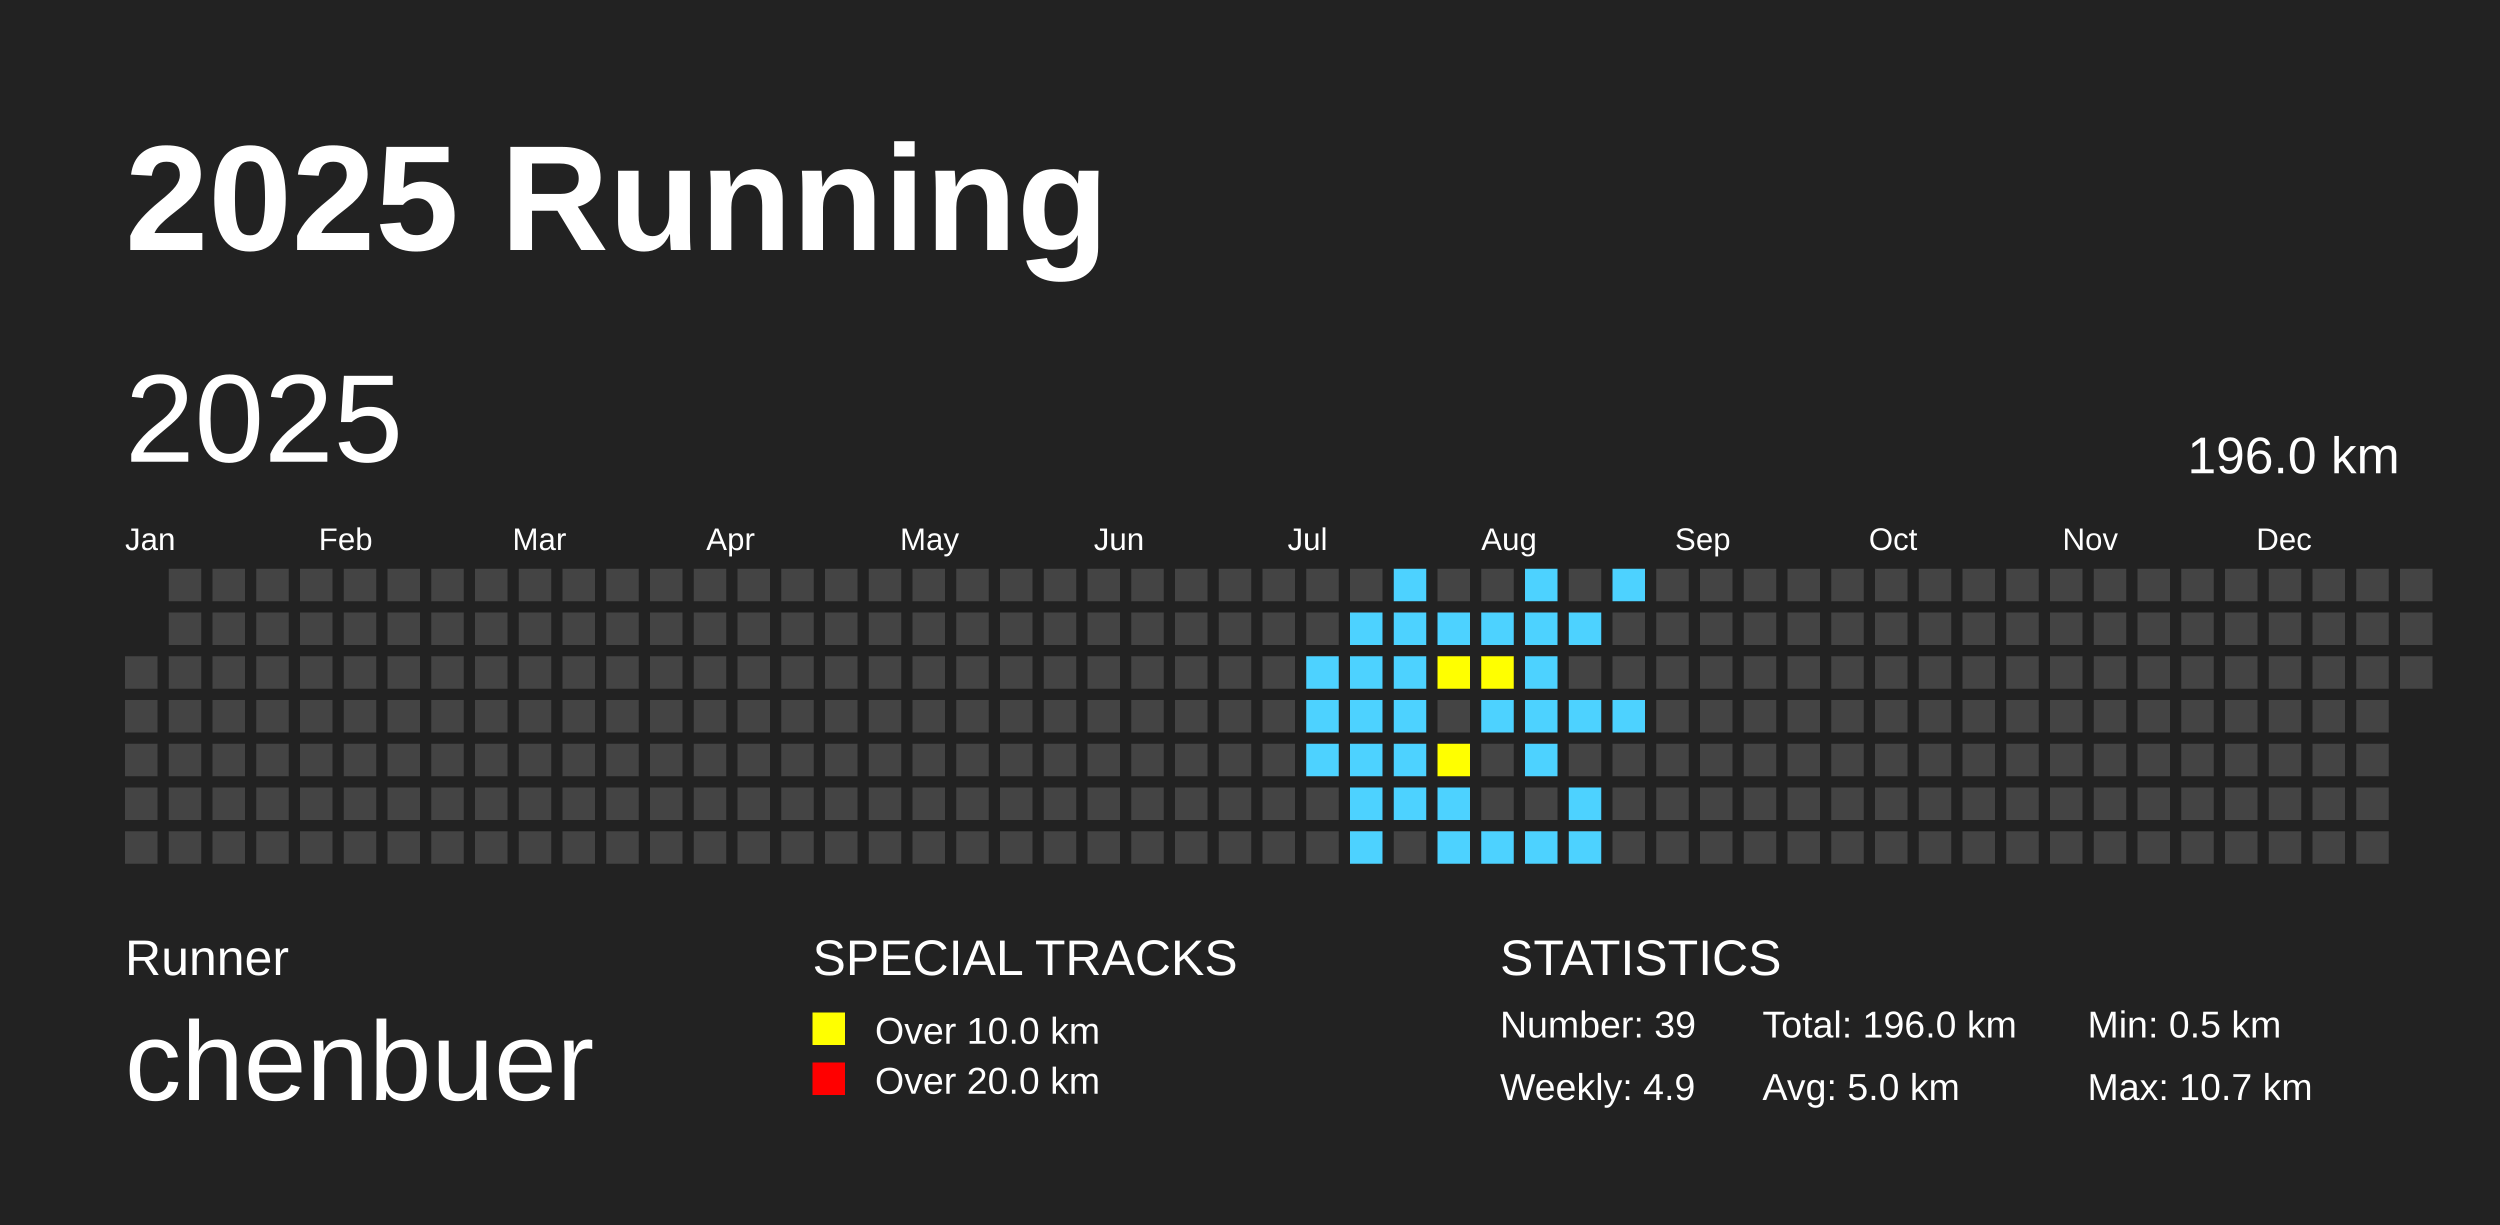
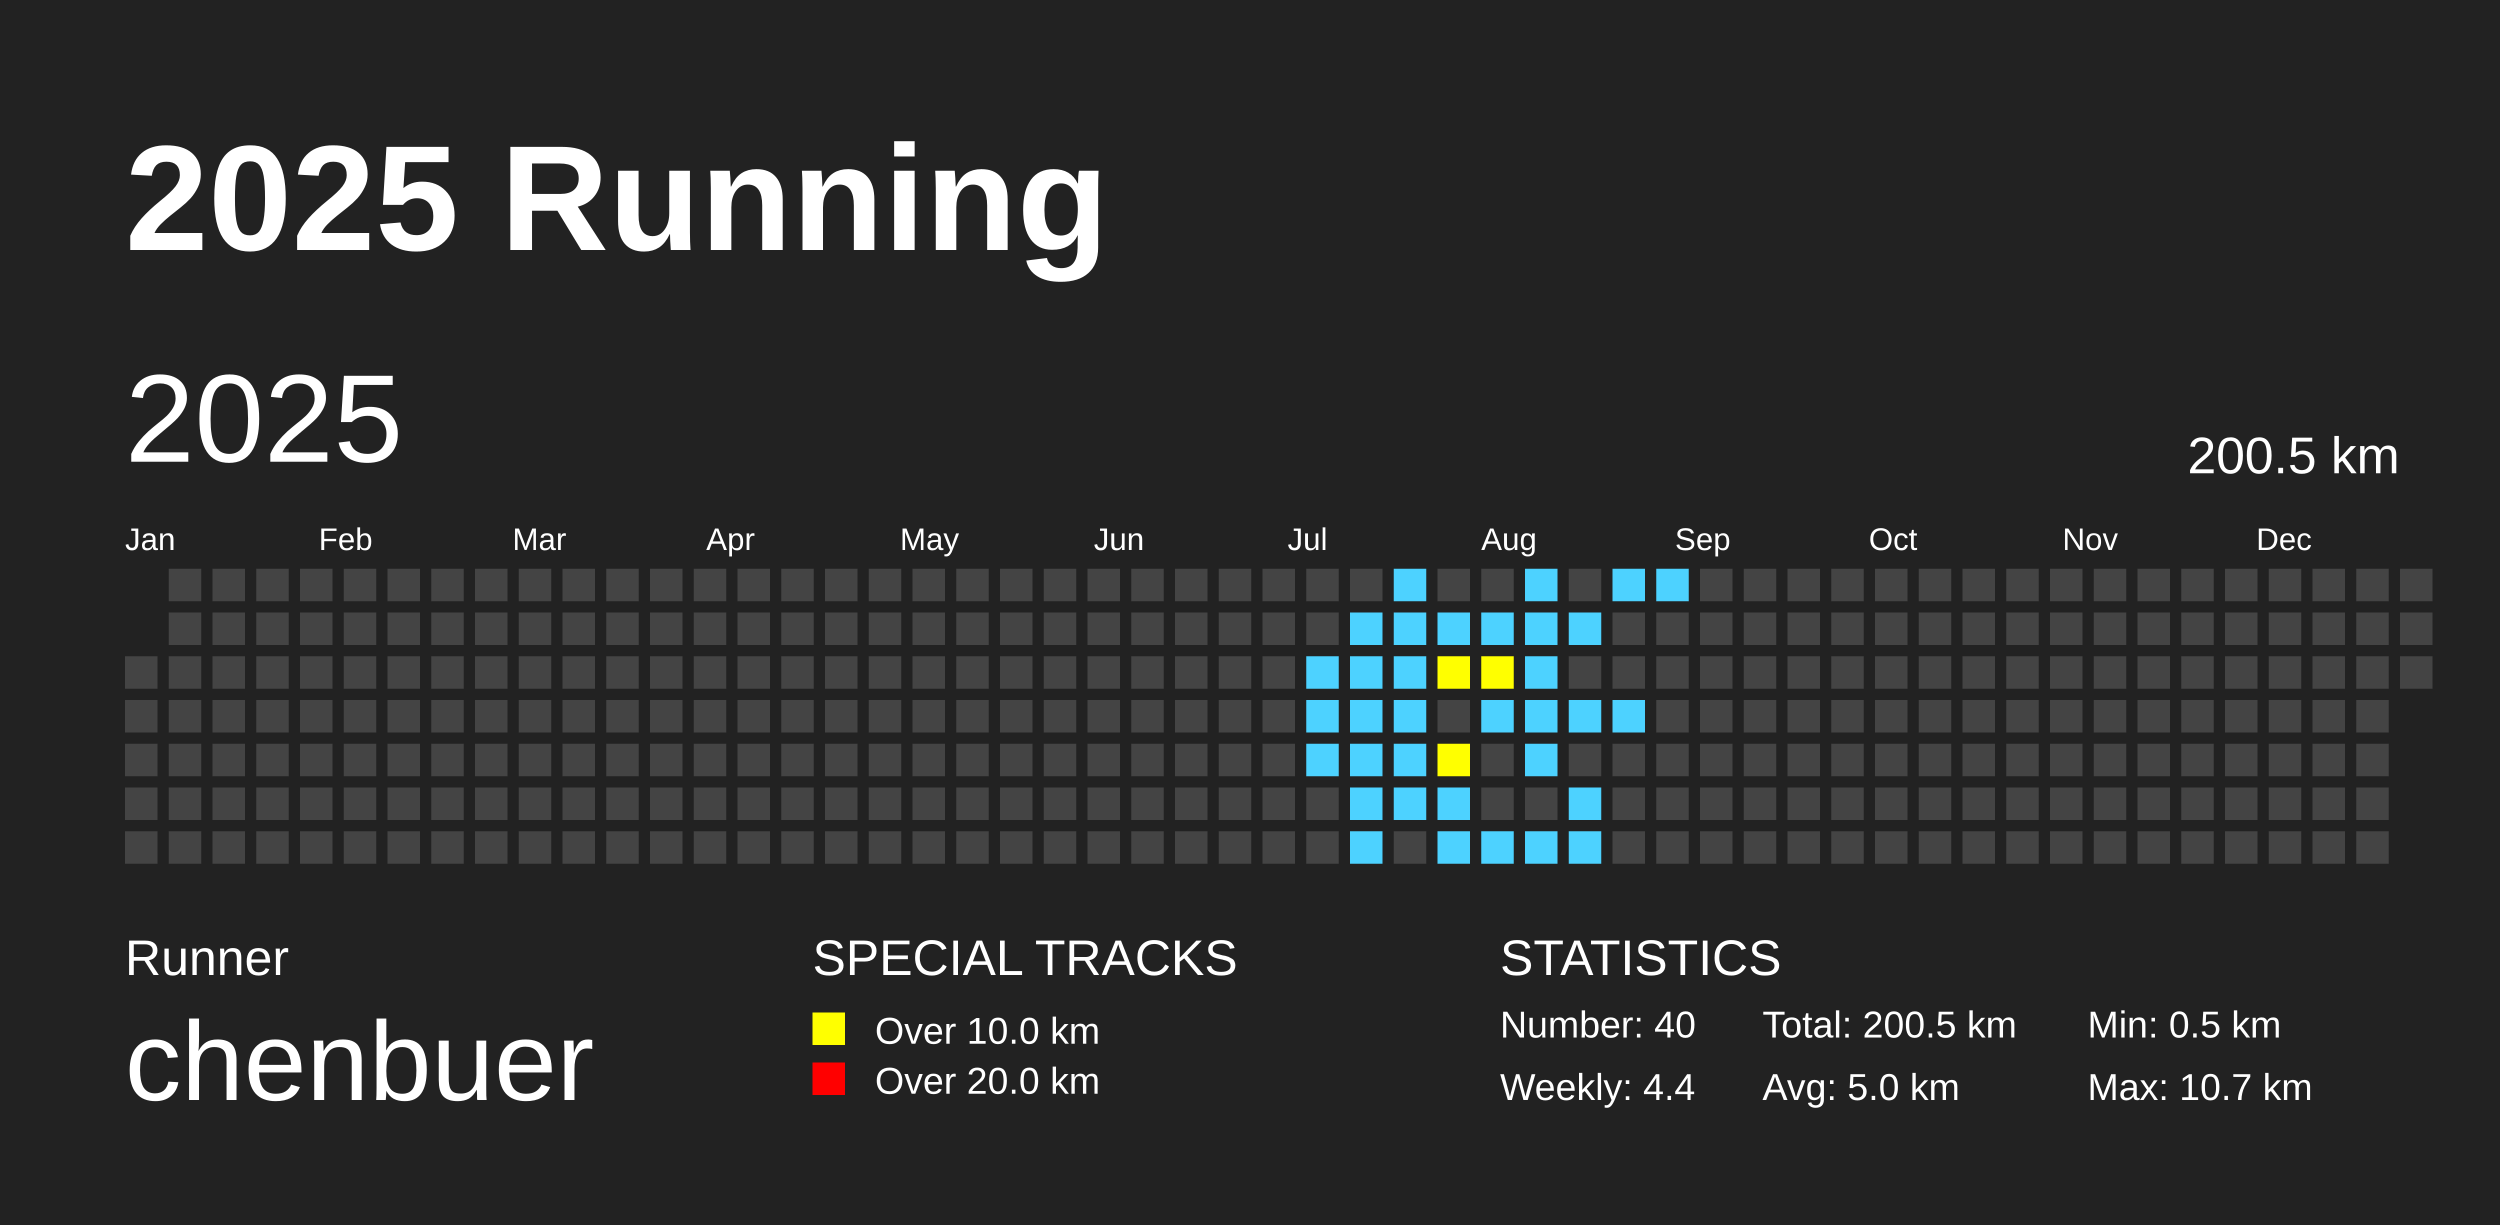
<svg xmlns="http://www.w3.org/2000/svg" baseProfile="full" height="98mm" version="1.1" viewBox="0,0,200,98" width="200mm">
  <defs />
  <rect fill="#222222" height="98" width="200" x="0" y="0" />
  <text fill="#FFFFFF" style="font-size:12px; font-family:Arial; font-weight:bold;" x="10" y="20">2025 Running</text>
  <text fill="#FFFFFF" style="font-size:4px; font-family:Arial" x="10" y="78">Runner</text>
  <text fill="#FFFFFF" style="font-size:9px; font-family:Arial" x="10" y="88">chenbuer</text>
  <text fill="#FFFFFF" style="font-size:4px; font-family:Arial" x="65" y="78">SPECIAL TRACKS</text>
  <rect fill="yellow" height="2.6" width="2.6" x="65" y="81" />
  <text fill="#FFFFFF" style="font-size:3px; font-family:Arial" x="70" y="83.5">Over 10.0 km</text>
  <rect fill="red" height="2.6" width="2.6" x="65" y="85" />
  <text fill="#FFFFFF" style="font-size:3px; font-family:Arial" x="70" y="87.5">Over 20.0 km</text>
  <text fill="#FFFFFF" style="font-size:4px; font-family:Arial" x="120" y="78">STATISTICS</text>
-   <text fill="#FFFFFF" style="font-size:3px; font-family:Arial" x="120" y="83">Number: 39</text>
-   <text fill="#FFFFFF" style="font-size:3px; font-family:Arial" x="120" y="88">Weekly: 4.9</text>
-   <text fill="#FFFFFF" style="font-size:3px; font-family:Arial" x="141" y="83">Total: 196.0 km</text>
+   <text fill="#FFFFFF" style="font-size:3px; font-family:Arial" x="120" y="83">Number: 40</text>
+   <text fill="#FFFFFF" style="font-size:3px; font-family:Arial" x="120" y="88">Weekly: 4.4</text>
+   <text fill="#FFFFFF" style="font-size:3px; font-family:Arial" x="141" y="83">Total: 200.5 km</text>
  <text fill="#FFFFFF" style="font-size:3px; font-family:Arial" x="141" y="88">Avg: 5.0 km</text>
  <text fill="#FFFFFF" style="font-size:3px; font-family:Arial" x="167" y="83">Min: 0.5 km</text>
  <text fill="#FFFFFF" style="font-size:3px; font-family:Arial" x="167" y="88">Max: 10.7 km</text>
  <text dominant-baseline="hanging" fill="#FFFFFF" style="font-size:10.0px; font-family:Arial;" x="10" y="30">2025</text>
-   <text dominant-baseline="hanging" fill="#FFFFFF" style="font-size:4.125px; font-family:Arial;" x="175" y="35">196.0 km</text>
+   <text dominant-baseline="hanging" fill="#FFFFFF" style="font-size:4.125px; font-family:Arial;" x="175" y="35">200.5 km</text>
  <text fill="#FFFFFF" style="font-size:2.5px; font-family:Arial" x="10.0" y="44">Jan</text>
  <text fill="#FFFFFF" style="font-size:2.5px; font-family:Arial" x="25.5" y="44">Feb</text>
  <text fill="#FFFFFF" style="font-size:2.5px; font-family:Arial" x="41.0" y="44">Mar</text>
  <text fill="#FFFFFF" style="font-size:2.5px; font-family:Arial" x="56.5" y="44">Apr</text>
  <text fill="#FFFFFF" style="font-size:2.5px; font-family:Arial" x="72.0" y="44">May</text>
  <text fill="#FFFFFF" style="font-size:2.5px; font-family:Arial" x="87.5" y="44">Jun</text>
  <text fill="#FFFFFF" style="font-size:2.5px; font-family:Arial" x="103.0" y="44">Jul</text>
  <text fill="#FFFFFF" style="font-size:2.5px; font-family:Arial" x="118.5" y="44">Aug</text>
  <text fill="#FFFFFF" style="font-size:2.5px; font-family:Arial" x="134.0" y="44">Sep</text>
  <text fill="#FFFFFF" style="font-size:2.5px; font-family:Arial" x="149.5" y="44">Oct</text>
  <text fill="#FFFFFF" style="font-size:2.5px; font-family:Arial" x="165.0" y="44">Nov</text>
  <text fill="#FFFFFF" style="font-size:2.5px; font-family:Arial" x="180.5" y="44">Dec</text>
  <rect fill="#444444" height="2.6" width="2.6" x="10.0" y="52.5" />
  <rect fill="#444444" height="2.6" width="2.6" x="10.0" y="56.0" />
  <rect fill="#444444" height="2.6" width="2.6" x="10.0" y="59.5" />
  <rect fill="#444444" height="2.6" width="2.6" x="10.0" y="63.0" />
  <rect fill="#444444" height="2.6" width="2.6" x="10.0" y="66.5" />
  <rect fill="#444444" height="2.6" width="2.6" x="13.5" y="45.5" />
  <rect fill="#444444" height="2.6" width="2.6" x="13.5" y="49.0" />
  <rect fill="#444444" height="2.6" width="2.6" x="13.5" y="52.5" />
  <rect fill="#444444" height="2.6" width="2.6" x="13.5" y="56.0" />
  <rect fill="#444444" height="2.6" width="2.6" x="13.5" y="59.5" />
  <rect fill="#444444" height="2.6" width="2.6" x="13.5" y="63.0" />
  <rect fill="#444444" height="2.6" width="2.6" x="13.5" y="66.5" />
  <rect fill="#444444" height="2.6" width="2.6" x="17.0" y="45.5" />
  <rect fill="#444444" height="2.6" width="2.6" x="17.0" y="49.0" />
  <rect fill="#444444" height="2.6" width="2.6" x="17.0" y="52.5" />
  <rect fill="#444444" height="2.6" width="2.6" x="17.0" y="56.0" />
  <rect fill="#444444" height="2.6" width="2.6" x="17.0" y="59.5" />
  <rect fill="#444444" height="2.6" width="2.6" x="17.0" y="63.0" />
  <rect fill="#444444" height="2.6" width="2.6" x="17.0" y="66.5" />
  <rect fill="#444444" height="2.6" width="2.6" x="20.5" y="45.5" />
  <rect fill="#444444" height="2.6" width="2.6" x="20.5" y="49.0" />
  <rect fill="#444444" height="2.6" width="2.6" x="20.5" y="52.5" />
  <rect fill="#444444" height="2.6" width="2.6" x="20.5" y="56.0" />
  <rect fill="#444444" height="2.6" width="2.6" x="20.5" y="59.5" />
  <rect fill="#444444" height="2.6" width="2.6" x="20.5" y="63.0" />
  <rect fill="#444444" height="2.6" width="2.6" x="20.5" y="66.5" />
  <rect fill="#444444" height="2.6" width="2.6" x="24.0" y="45.5" />
  <rect fill="#444444" height="2.6" width="2.6" x="24.0" y="49.0" />
  <rect fill="#444444" height="2.6" width="2.6" x="24.0" y="52.5" />
  <rect fill="#444444" height="2.6" width="2.6" x="24.0" y="56.0" />
  <rect fill="#444444" height="2.6" width="2.6" x="24.0" y="59.5" />
  <rect fill="#444444" height="2.6" width="2.6" x="24.0" y="63.0" />
  <rect fill="#444444" height="2.6" width="2.6" x="24.0" y="66.5" />
  <rect fill="#444444" height="2.6" width="2.6" x="27.5" y="45.5" />
  <rect fill="#444444" height="2.6" width="2.6" x="27.5" y="49.0" />
  <rect fill="#444444" height="2.6" width="2.6" x="27.5" y="52.5" />
  <rect fill="#444444" height="2.6" width="2.6" x="27.5" y="56.0" />
  <rect fill="#444444" height="2.6" width="2.6" x="27.5" y="59.5" />
  <rect fill="#444444" height="2.6" width="2.6" x="27.5" y="63.0" />
  <rect fill="#444444" height="2.6" width="2.6" x="27.5" y="66.5" />
  <rect fill="#444444" height="2.6" width="2.6" x="31.0" y="45.5" />
  <rect fill="#444444" height="2.6" width="2.6" x="31.0" y="49.0" />
  <rect fill="#444444" height="2.6" width="2.6" x="31.0" y="52.5" />
  <rect fill="#444444" height="2.6" width="2.6" x="31.0" y="56.0" />
  <rect fill="#444444" height="2.6" width="2.6" x="31.0" y="59.5" />
  <rect fill="#444444" height="2.6" width="2.6" x="31.0" y="63.0" />
  <rect fill="#444444" height="2.6" width="2.6" x="31.0" y="66.5" />
  <rect fill="#444444" height="2.6" width="2.6" x="34.5" y="45.5" />
  <rect fill="#444444" height="2.6" width="2.6" x="34.5" y="49.0" />
  <rect fill="#444444" height="2.6" width="2.6" x="34.5" y="52.5" />
  <rect fill="#444444" height="2.6" width="2.6" x="34.5" y="56.0" />
  <rect fill="#444444" height="2.6" width="2.6" x="34.5" y="59.5" />
  <rect fill="#444444" height="2.6" width="2.6" x="34.5" y="63.0" />
  <rect fill="#444444" height="2.6" width="2.6" x="34.5" y="66.5" />
  <rect fill="#444444" height="2.6" width="2.6" x="38.0" y="45.5" />
  <rect fill="#444444" height="2.6" width="2.6" x="38.0" y="49.0" />
  <rect fill="#444444" height="2.6" width="2.6" x="38.0" y="52.5" />
  <rect fill="#444444" height="2.6" width="2.6" x="38.0" y="56.0" />
  <rect fill="#444444" height="2.6" width="2.6" x="38.0" y="59.5" />
  <rect fill="#444444" height="2.6" width="2.6" x="38.0" y="63.0" />
  <rect fill="#444444" height="2.6" width="2.6" x="38.0" y="66.5" />
  <rect fill="#444444" height="2.6" width="2.6" x="41.5" y="45.5" />
  <rect fill="#444444" height="2.6" width="2.6" x="41.5" y="49.0" />
  <rect fill="#444444" height="2.6" width="2.6" x="41.5" y="52.5" />
  <rect fill="#444444" height="2.6" width="2.6" x="41.5" y="56.0" />
  <rect fill="#444444" height="2.6" width="2.6" x="41.5" y="59.5" />
  <rect fill="#444444" height="2.6" width="2.6" x="41.5" y="63.0" />
  <rect fill="#444444" height="2.6" width="2.6" x="41.5" y="66.5" />
  <rect fill="#444444" height="2.6" width="2.6" x="45.0" y="45.5" />
  <rect fill="#444444" height="2.6" width="2.6" x="45.0" y="49.0" />
  <rect fill="#444444" height="2.6" width="2.6" x="45.0" y="52.5" />
  <rect fill="#444444" height="2.6" width="2.6" x="45.0" y="56.0" />
  <rect fill="#444444" height="2.6" width="2.6" x="45.0" y="59.5" />
  <rect fill="#444444" height="2.6" width="2.6" x="45.0" y="63.0" />
  <rect fill="#444444" height="2.6" width="2.6" x="45.0" y="66.5" />
  <rect fill="#444444" height="2.6" width="2.6" x="48.5" y="45.5" />
  <rect fill="#444444" height="2.6" width="2.6" x="48.5" y="49.0" />
  <rect fill="#444444" height="2.6" width="2.6" x="48.5" y="52.5" />
  <rect fill="#444444" height="2.6" width="2.6" x="48.5" y="56.0" />
  <rect fill="#444444" height="2.6" width="2.6" x="48.5" y="59.5" />
  <rect fill="#444444" height="2.6" width="2.6" x="48.5" y="63.0" />
  <rect fill="#444444" height="2.6" width="2.6" x="48.5" y="66.5" />
  <rect fill="#444444" height="2.6" width="2.6" x="52.0" y="45.5" />
  <rect fill="#444444" height="2.6" width="2.6" x="52.0" y="49.0" />
  <rect fill="#444444" height="2.6" width="2.6" x="52.0" y="52.5" />
  <rect fill="#444444" height="2.6" width="2.6" x="52.0" y="56.0" />
  <rect fill="#444444" height="2.6" width="2.6" x="52.0" y="59.5" />
  <rect fill="#444444" height="2.6" width="2.6" x="52.0" y="63.0" />
  <rect fill="#444444" height="2.6" width="2.6" x="52.0" y="66.5" />
  <rect fill="#444444" height="2.6" width="2.6" x="55.5" y="45.5" />
  <rect fill="#444444" height="2.6" width="2.6" x="55.5" y="49.0" />
  <rect fill="#444444" height="2.6" width="2.6" x="55.5" y="52.5" />
  <rect fill="#444444" height="2.6" width="2.6" x="55.5" y="56.0" />
  <rect fill="#444444" height="2.6" width="2.6" x="55.5" y="59.5" />
  <rect fill="#444444" height="2.6" width="2.6" x="55.5" y="63.0" />
  <rect fill="#444444" height="2.6" width="2.6" x="55.5" y="66.5" />
  <rect fill="#444444" height="2.6" width="2.6" x="59.0" y="45.5" />
  <rect fill="#444444" height="2.6" width="2.6" x="59.0" y="49.0" />
  <rect fill="#444444" height="2.6" width="2.6" x="59.0" y="52.5" />
  <rect fill="#444444" height="2.6" width="2.6" x="59.0" y="56.0" />
  <rect fill="#444444" height="2.6" width="2.6" x="59.0" y="59.5" />
  <rect fill="#444444" height="2.6" width="2.6" x="59.0" y="63.0" />
  <rect fill="#444444" height="2.6" width="2.6" x="59.0" y="66.5" />
  <rect fill="#444444" height="2.6" width="2.6" x="62.5" y="45.5" />
  <rect fill="#444444" height="2.6" width="2.6" x="62.5" y="49.0" />
  <rect fill="#444444" height="2.6" width="2.6" x="62.5" y="52.5" />
  <rect fill="#444444" height="2.6" width="2.6" x="62.5" y="56.0" />
  <rect fill="#444444" height="2.6" width="2.6" x="62.5" y="59.5" />
  <rect fill="#444444" height="2.6" width="2.6" x="62.5" y="63.0" />
  <rect fill="#444444" height="2.6" width="2.6" x="62.5" y="66.5" />
  <rect fill="#444444" height="2.6" width="2.6" x="66.0" y="45.5" />
  <rect fill="#444444" height="2.6" width="2.6" x="66.0" y="49.0" />
  <rect fill="#444444" height="2.6" width="2.6" x="66.0" y="52.5" />
  <rect fill="#444444" height="2.6" width="2.6" x="66.0" y="56.0" />
  <rect fill="#444444" height="2.6" width="2.6" x="66.0" y="59.5" />
  <rect fill="#444444" height="2.6" width="2.6" x="66.0" y="63.0" />
  <rect fill="#444444" height="2.6" width="2.6" x="66.0" y="66.5" />
  <rect fill="#444444" height="2.6" width="2.6" x="69.5" y="45.5" />
  <rect fill="#444444" height="2.6" width="2.6" x="69.5" y="49.0" />
  <rect fill="#444444" height="2.6" width="2.6" x="69.5" y="52.5" />
  <rect fill="#444444" height="2.6" width="2.6" x="69.5" y="56.0" />
  <rect fill="#444444" height="2.6" width="2.6" x="69.5" y="59.5" />
  <rect fill="#444444" height="2.6" width="2.6" x="69.5" y="63.0" />
  <rect fill="#444444" height="2.6" width="2.6" x="69.5" y="66.5" />
  <rect fill="#444444" height="2.6" width="2.6" x="73.0" y="45.5" />
  <rect fill="#444444" height="2.6" width="2.6" x="73.0" y="49.0" />
  <rect fill="#444444" height="2.6" width="2.6" x="73.0" y="52.5" />
  <rect fill="#444444" height="2.6" width="2.6" x="73.0" y="56.0" />
  <rect fill="#444444" height="2.6" width="2.6" x="73.0" y="59.5" />
  <rect fill="#444444" height="2.6" width="2.6" x="73.0" y="63.0" />
  <rect fill="#444444" height="2.6" width="2.6" x="73.0" y="66.5" />
  <rect fill="#444444" height="2.6" width="2.6" x="76.5" y="45.5" />
  <rect fill="#444444" height="2.6" width="2.6" x="76.5" y="49.0" />
  <rect fill="#444444" height="2.6" width="2.6" x="76.5" y="52.5" />
  <rect fill="#444444" height="2.6" width="2.6" x="76.5" y="56.0" />
  <rect fill="#444444" height="2.6" width="2.6" x="76.5" y="59.5" />
  <rect fill="#444444" height="2.6" width="2.6" x="76.5" y="63.0" />
  <rect fill="#444444" height="2.6" width="2.6" x="76.5" y="66.5" />
  <rect fill="#444444" height="2.6" width="2.6" x="80.0" y="45.5" />
  <rect fill="#444444" height="2.6" width="2.6" x="80.0" y="49.0" />
  <rect fill="#444444" height="2.6" width="2.6" x="80.0" y="52.5" />
  <rect fill="#444444" height="2.6" width="2.6" x="80.0" y="56.0" />
  <rect fill="#444444" height="2.6" width="2.6" x="80.0" y="59.5" />
  <rect fill="#444444" height="2.6" width="2.6" x="80.0" y="63.0" />
  <rect fill="#444444" height="2.6" width="2.6" x="80.0" y="66.5" />
  <rect fill="#444444" height="2.6" width="2.6" x="83.5" y="45.5" />
  <rect fill="#444444" height="2.6" width="2.6" x="83.5" y="49.0" />
  <rect fill="#444444" height="2.6" width="2.6" x="83.5" y="52.5" />
  <rect fill="#444444" height="2.6" width="2.6" x="83.5" y="56.0" />
  <rect fill="#444444" height="2.6" width="2.6" x="83.5" y="59.5" />
  <rect fill="#444444" height="2.6" width="2.6" x="83.5" y="63.0" />
  <rect fill="#444444" height="2.6" width="2.6" x="83.5" y="66.5" />
  <rect fill="#444444" height="2.6" width="2.6" x="87.0" y="45.5" />
  <rect fill="#444444" height="2.6" width="2.6" x="87.0" y="49.0" />
  <rect fill="#444444" height="2.6" width="2.6" x="87.0" y="52.5" />
  <rect fill="#444444" height="2.6" width="2.6" x="87.0" y="56.0" />
  <rect fill="#444444" height="2.6" width="2.6" x="87.0" y="59.5" />
  <rect fill="#444444" height="2.6" width="2.6" x="87.0" y="63.0" />
  <rect fill="#444444" height="2.6" width="2.6" x="87.0" y="66.5" />
  <rect fill="#444444" height="2.6" width="2.6" x="90.5" y="45.5" />
  <rect fill="#444444" height="2.6" width="2.6" x="90.5" y="49.0" />
  <rect fill="#444444" height="2.6" width="2.6" x="90.5" y="52.5" />
  <rect fill="#444444" height="2.6" width="2.6" x="90.5" y="56.0" />
  <rect fill="#444444" height="2.6" width="2.6" x="90.5" y="59.5" />
  <rect fill="#444444" height="2.6" width="2.6" x="90.5" y="63.0" />
  <rect fill="#444444" height="2.6" width="2.6" x="90.5" y="66.5" />
  <rect fill="#444444" height="2.6" width="2.6" x="94.0" y="45.5" />
  <rect fill="#444444" height="2.6" width="2.6" x="94.0" y="49.0" />
  <rect fill="#444444" height="2.6" width="2.6" x="94.0" y="52.5" />
  <rect fill="#444444" height="2.6" width="2.6" x="94.0" y="56.0" />
  <rect fill="#444444" height="2.6" width="2.6" x="94.0" y="59.5" />
  <rect fill="#444444" height="2.6" width="2.6" x="94.0" y="63.0" />
  <rect fill="#444444" height="2.6" width="2.6" x="94.0" y="66.5" />
  <rect fill="#444444" height="2.6" width="2.6" x="97.5" y="45.5" />
  <rect fill="#444444" height="2.6" width="2.6" x="97.5" y="49.0" />
  <rect fill="#444444" height="2.6" width="2.6" x="97.5" y="52.5" />
  <rect fill="#444444" height="2.6" width="2.6" x="97.5" y="56.0" />
  <rect fill="#444444" height="2.6" width="2.6" x="97.5" y="59.5" />
  <rect fill="#444444" height="2.6" width="2.6" x="97.5" y="63.0" />
  <rect fill="#444444" height="2.6" width="2.6" x="97.5" y="66.5" />
  <rect fill="#444444" height="2.6" width="2.6" x="101.0" y="45.5" />
  <rect fill="#444444" height="2.6" width="2.6" x="101.0" y="49.0" />
  <rect fill="#444444" height="2.6" width="2.6" x="101.0" y="52.5" />
  <rect fill="#444444" height="2.6" width="2.6" x="101.0" y="56.0" />
  <rect fill="#444444" height="2.6" width="2.6" x="101.0" y="59.5" />
  <rect fill="#444444" height="2.6" width="2.6" x="101.0" y="63.0" />
  <rect fill="#444444" height="2.6" width="2.6" x="101.0" y="66.5" />
  <rect fill="#444444" height="2.6" width="2.6" x="104.5" y="45.5" />
  <rect fill="#444444" height="2.6" width="2.6" x="104.5" y="49.0" />
  <rect fill="#4DD2FF" height="2.6" width="2.6" x="104.5" y="52.5" />
  <rect fill="#4DD2FF" height="2.6" width="2.6" x="104.5" y="56.0" />
  <rect fill="#4DD2FF" height="2.6" width="2.6" x="104.5" y="59.5" />
  <rect fill="#444444" height="2.6" width="2.6" x="104.5" y="63.0" />
  <rect fill="#444444" height="2.6" width="2.6" x="104.5" y="66.5" />
  <rect fill="#444444" height="2.6" width="2.6" x="108.0" y="45.5" />
  <rect fill="#4DD2FF" height="2.6" width="2.6" x="108.0" y="49.0" />
  <rect fill="#4DD2FF" height="2.6" width="2.6" x="108.0" y="52.5" />
  <rect fill="#4DD2FF" height="2.6" width="2.6" x="108.0" y="56.0" />
  <rect fill="#4DD2FF" height="2.6" width="2.6" x="108.0" y="59.5" />
  <rect fill="#4DD2FF" height="2.6" width="2.6" x="108.0" y="63.0" />
  <rect fill="#4DD2FF" height="2.6" width="2.6" x="108.0" y="66.5" />
  <rect fill="#4DD2FF" height="2.6" width="2.6" x="111.5" y="45.5" />
  <rect fill="#4DD2FF" height="2.6" width="2.6" x="111.5" y="49.0" />
  <rect fill="#4DD2FF" height="2.6" width="2.6" x="111.5" y="52.5" />
  <rect fill="#4DD2FF" height="2.6" width="2.6" x="111.5" y="56.0" />
  <rect fill="#4DD2FF" height="2.6" width="2.6" x="111.5" y="59.5" />
  <rect fill="#4DD2FF" height="2.6" width="2.6" x="111.5" y="63.0" />
  <rect fill="#444444" height="2.6" width="2.6" x="111.5" y="66.5" />
  <rect fill="#444444" height="2.6" width="2.6" x="115.0" y="45.5" />
  <rect fill="#4DD2FF" height="2.6" width="2.6" x="115.0" y="49.0" />
  <rect fill="yellow" height="2.6" width="2.6" x="115.0" y="52.5" />
  <rect fill="#444444" height="2.6" width="2.6" x="115.0" y="56.0" />
  <rect fill="yellow" height="2.6" width="2.6" x="115.0" y="59.5" />
  <rect fill="#4DD2FF" height="2.6" width="2.6" x="115.0" y="63.0" />
  <rect fill="#4DD2FF" height="2.6" width="2.6" x="115.0" y="66.5" />
  <rect fill="#444444" height="2.6" width="2.6" x="118.5" y="45.5" />
  <rect fill="#4DD2FF" height="2.6" width="2.6" x="118.5" y="49.0" />
  <rect fill="yellow" height="2.6" width="2.6" x="118.5" y="52.5" />
  <rect fill="#4DD2FF" height="2.6" width="2.6" x="118.5" y="56.0" />
  <rect fill="#444444" height="2.6" width="2.6" x="118.5" y="59.5" />
  <rect fill="#444444" height="2.6" width="2.6" x="118.5" y="63.0" />
  <rect fill="#4DD2FF" height="2.6" width="2.6" x="118.5" y="66.5" />
  <rect fill="#4DD2FF" height="2.6" width="2.6" x="122.0" y="45.5" />
  <rect fill="#4DD2FF" height="2.6" width="2.6" x="122.0" y="49.0" />
  <rect fill="#4DD2FF" height="2.6" width="2.6" x="122.0" y="52.5" />
  <rect fill="#4DD2FF" height="2.6" width="2.6" x="122.0" y="56.0" />
  <rect fill="#4DD2FF" height="2.6" width="2.6" x="122.0" y="59.5" />
  <rect fill="#444444" height="2.6" width="2.6" x="122.0" y="63.0" />
  <rect fill="#4DD2FF" height="2.6" width="2.6" x="122.0" y="66.5" />
  <rect fill="#444444" height="2.6" width="2.6" x="125.5" y="45.5" />
  <rect fill="#4DD2FF" height="2.6" width="2.6" x="125.5" y="49.0" />
  <rect fill="#444444" height="2.6" width="2.6" x="125.5" y="52.5" />
  <rect fill="#4DD2FF" height="2.6" width="2.6" x="125.5" y="56.0" />
  <rect fill="#444444" height="2.6" width="2.6" x="125.5" y="59.5" />
  <rect fill="#4DD2FF" height="2.6" width="2.6" x="125.5" y="63.0" />
  <rect fill="#4DD2FF" height="2.6" width="2.6" x="125.5" y="66.5" />
  <rect fill="#4DD2FF" height="2.6" width="2.6" x="129.0" y="45.5" />
  <rect fill="#444444" height="2.6" width="2.6" x="129.0" y="49.0" />
  <rect fill="#444444" height="2.6" width="2.6" x="129.0" y="52.5" />
  <rect fill="#4DD2FF" height="2.6" width="2.6" x="129.0" y="56.0" />
  <rect fill="#444444" height="2.6" width="2.6" x="129.0" y="59.5" />
  <rect fill="#444444" height="2.6" width="2.6" x="129.0" y="63.0" />
  <rect fill="#444444" height="2.6" width="2.6" x="129.0" y="66.5" />
-   <rect fill="#444444" height="2.6" width="2.6" x="132.5" y="45.5" />
+   <rect fill="#4DD2FF" height="2.6" width="2.6" x="132.5" y="45.5" />
  <rect fill="#444444" height="2.6" width="2.6" x="132.5" y="49.0" />
  <rect fill="#444444" height="2.6" width="2.6" x="132.5" y="52.5" />
  <rect fill="#444444" height="2.6" width="2.6" x="132.5" y="56.0" />
  <rect fill="#444444" height="2.6" width="2.6" x="132.5" y="59.5" />
  <rect fill="#444444" height="2.6" width="2.6" x="132.5" y="63.0" />
  <rect fill="#444444" height="2.6" width="2.6" x="132.5" y="66.5" />
  <rect fill="#444444" height="2.6" width="2.6" x="136.0" y="45.5" />
  <rect fill="#444444" height="2.6" width="2.6" x="136.0" y="49.0" />
  <rect fill="#444444" height="2.6" width="2.6" x="136.0" y="52.5" />
  <rect fill="#444444" height="2.6" width="2.6" x="136.0" y="56.0" />
  <rect fill="#444444" height="2.6" width="2.6" x="136.0" y="59.5" />
  <rect fill="#444444" height="2.6" width="2.6" x="136.0" y="63.0" />
  <rect fill="#444444" height="2.6" width="2.6" x="136.0" y="66.5" />
  <rect fill="#444444" height="2.6" width="2.6" x="139.5" y="45.5" />
  <rect fill="#444444" height="2.6" width="2.6" x="139.5" y="49.0" />
  <rect fill="#444444" height="2.6" width="2.6" x="139.5" y="52.5" />
  <rect fill="#444444" height="2.6" width="2.6" x="139.5" y="56.0" />
  <rect fill="#444444" height="2.6" width="2.6" x="139.5" y="59.5" />
  <rect fill="#444444" height="2.6" width="2.6" x="139.5" y="63.0" />
  <rect fill="#444444" height="2.6" width="2.6" x="139.5" y="66.5" />
  <rect fill="#444444" height="2.6" width="2.6" x="143.0" y="45.5" />
  <rect fill="#444444" height="2.6" width="2.6" x="143.0" y="49.0" />
  <rect fill="#444444" height="2.6" width="2.6" x="143.0" y="52.5" />
  <rect fill="#444444" height="2.6" width="2.6" x="143.0" y="56.0" />
  <rect fill="#444444" height="2.6" width="2.6" x="143.0" y="59.5" />
  <rect fill="#444444" height="2.6" width="2.6" x="143.0" y="63.0" />
  <rect fill="#444444" height="2.6" width="2.6" x="143.0" y="66.5" />
  <rect fill="#444444" height="2.6" width="2.6" x="146.5" y="45.5" />
  <rect fill="#444444" height="2.6" width="2.6" x="146.5" y="49.0" />
  <rect fill="#444444" height="2.6" width="2.6" x="146.5" y="52.5" />
  <rect fill="#444444" height="2.6" width="2.6" x="146.5" y="56.0" />
  <rect fill="#444444" height="2.6" width="2.6" x="146.5" y="59.5" />
  <rect fill="#444444" height="2.6" width="2.6" x="146.5" y="63.0" />
  <rect fill="#444444" height="2.6" width="2.6" x="146.5" y="66.5" />
  <rect fill="#444444" height="2.6" width="2.6" x="150.0" y="45.5" />
  <rect fill="#444444" height="2.6" width="2.6" x="150.0" y="49.0" />
  <rect fill="#444444" height="2.6" width="2.6" x="150.0" y="52.5" />
  <rect fill="#444444" height="2.6" width="2.6" x="150.0" y="56.0" />
  <rect fill="#444444" height="2.6" width="2.6" x="150.0" y="59.5" />
  <rect fill="#444444" height="2.6" width="2.6" x="150.0" y="63.0" />
  <rect fill="#444444" height="2.6" width="2.6" x="150.0" y="66.5" />
  <rect fill="#444444" height="2.6" width="2.6" x="153.5" y="45.5" />
  <rect fill="#444444" height="2.6" width="2.6" x="153.5" y="49.0" />
  <rect fill="#444444" height="2.6" width="2.6" x="153.5" y="52.5" />
  <rect fill="#444444" height="2.6" width="2.6" x="153.5" y="56.0" />
  <rect fill="#444444" height="2.6" width="2.6" x="153.5" y="59.5" />
  <rect fill="#444444" height="2.6" width="2.6" x="153.5" y="63.0" />
  <rect fill="#444444" height="2.6" width="2.6" x="153.5" y="66.5" />
  <rect fill="#444444" height="2.6" width="2.6" x="157.0" y="45.5" />
  <rect fill="#444444" height="2.6" width="2.6" x="157.0" y="49.0" />
  <rect fill="#444444" height="2.6" width="2.6" x="157.0" y="52.5" />
  <rect fill="#444444" height="2.6" width="2.6" x="157.0" y="56.0" />
  <rect fill="#444444" height="2.6" width="2.6" x="157.0" y="59.5" />
  <rect fill="#444444" height="2.6" width="2.6" x="157.0" y="63.0" />
  <rect fill="#444444" height="2.6" width="2.6" x="157.0" y="66.5" />
  <rect fill="#444444" height="2.6" width="2.6" x="160.5" y="45.5" />
  <rect fill="#444444" height="2.6" width="2.6" x="160.5" y="49.0" />
  <rect fill="#444444" height="2.6" width="2.6" x="160.5" y="52.5" />
  <rect fill="#444444" height="2.6" width="2.6" x="160.5" y="56.0" />
  <rect fill="#444444" height="2.6" width="2.6" x="160.5" y="59.5" />
  <rect fill="#444444" height="2.6" width="2.6" x="160.5" y="63.0" />
  <rect fill="#444444" height="2.6" width="2.6" x="160.5" y="66.5" />
  <rect fill="#444444" height="2.6" width="2.6" x="164.0" y="45.5" />
  <rect fill="#444444" height="2.6" width="2.6" x="164.0" y="49.0" />
  <rect fill="#444444" height="2.6" width="2.6" x="164.0" y="52.5" />
  <rect fill="#444444" height="2.6" width="2.6" x="164.0" y="56.0" />
  <rect fill="#444444" height="2.6" width="2.6" x="164.0" y="59.5" />
  <rect fill="#444444" height="2.6" width="2.6" x="164.0" y="63.0" />
  <rect fill="#444444" height="2.6" width="2.6" x="164.0" y="66.5" />
  <rect fill="#444444" height="2.6" width="2.6" x="167.5" y="45.5" />
  <rect fill="#444444" height="2.6" width="2.6" x="167.5" y="49.0" />
  <rect fill="#444444" height="2.6" width="2.6" x="167.5" y="52.5" />
  <rect fill="#444444" height="2.6" width="2.6" x="167.5" y="56.0" />
  <rect fill="#444444" height="2.6" width="2.6" x="167.5" y="59.5" />
  <rect fill="#444444" height="2.6" width="2.6" x="167.5" y="63.0" />
  <rect fill="#444444" height="2.6" width="2.6" x="167.5" y="66.5" />
  <rect fill="#444444" height="2.6" width="2.6" x="171.0" y="45.5" />
  <rect fill="#444444" height="2.6" width="2.6" x="171.0" y="49.0" />
  <rect fill="#444444" height="2.6" width="2.6" x="171.0" y="52.5" />
  <rect fill="#444444" height="2.6" width="2.6" x="171.0" y="56.0" />
  <rect fill="#444444" height="2.6" width="2.6" x="171.0" y="59.5" />
  <rect fill="#444444" height="2.6" width="2.6" x="171.0" y="63.0" />
  <rect fill="#444444" height="2.6" width="2.6" x="171.0" y="66.5" />
  <rect fill="#444444" height="2.6" width="2.6" x="174.5" y="45.5" />
  <rect fill="#444444" height="2.6" width="2.6" x="174.5" y="49.0" />
  <rect fill="#444444" height="2.6" width="2.6" x="174.5" y="52.5" />
  <rect fill="#444444" height="2.6" width="2.6" x="174.5" y="56.0" />
  <rect fill="#444444" height="2.6" width="2.6" x="174.5" y="59.5" />
  <rect fill="#444444" height="2.6" width="2.6" x="174.5" y="63.0" />
  <rect fill="#444444" height="2.6" width="2.6" x="174.5" y="66.5" />
  <rect fill="#444444" height="2.6" width="2.6" x="178.0" y="45.5" />
  <rect fill="#444444" height="2.6" width="2.6" x="178.0" y="49.0" />
  <rect fill="#444444" height="2.6" width="2.6" x="178.0" y="52.5" />
  <rect fill="#444444" height="2.6" width="2.6" x="178.0" y="56.0" />
  <rect fill="#444444" height="2.6" width="2.6" x="178.0" y="59.5" />
  <rect fill="#444444" height="2.6" width="2.6" x="178.0" y="63.0" />
  <rect fill="#444444" height="2.6" width="2.6" x="178.0" y="66.5" />
  <rect fill="#444444" height="2.6" width="2.6" x="181.5" y="45.5" />
  <rect fill="#444444" height="2.6" width="2.6" x="181.5" y="49.0" />
  <rect fill="#444444" height="2.6" width="2.6" x="181.5" y="52.5" />
  <rect fill="#444444" height="2.6" width="2.6" x="181.5" y="56.0" />
  <rect fill="#444444" height="2.6" width="2.6" x="181.5" y="59.5" />
  <rect fill="#444444" height="2.6" width="2.6" x="181.5" y="63.0" />
  <rect fill="#444444" height="2.6" width="2.6" x="181.5" y="66.5" />
  <rect fill="#444444" height="2.6" width="2.6" x="185.0" y="45.5" />
  <rect fill="#444444" height="2.6" width="2.6" x="185.0" y="49.0" />
  <rect fill="#444444" height="2.6" width="2.6" x="185.0" y="52.5" />
  <rect fill="#444444" height="2.6" width="2.6" x="185.0" y="56.0" />
  <rect fill="#444444" height="2.6" width="2.6" x="185.0" y="59.5" />
  <rect fill="#444444" height="2.6" width="2.6" x="185.0" y="63.0" />
  <rect fill="#444444" height="2.6" width="2.6" x="185.0" y="66.5" />
  <rect fill="#444444" height="2.6" width="2.6" x="188.5" y="45.5" />
  <rect fill="#444444" height="2.6" width="2.6" x="188.5" y="49.0" />
  <rect fill="#444444" height="2.6" width="2.6" x="188.5" y="52.5" />
  <rect fill="#444444" height="2.6" width="2.6" x="188.5" y="56.0" />
  <rect fill="#444444" height="2.6" width="2.6" x="188.5" y="59.5" />
  <rect fill="#444444" height="2.6" width="2.6" x="188.5" y="63.0" />
  <rect fill="#444444" height="2.6" width="2.6" x="188.5" y="66.5" />
  <rect fill="#444444" height="2.6" width="2.6" x="192.0" y="45.5" />
  <rect fill="#444444" height="2.6" width="2.6" x="192.0" y="49.0" />
  <rect fill="#444444" height="2.6" width="2.6" x="192.0" y="52.5" />
</svg>
